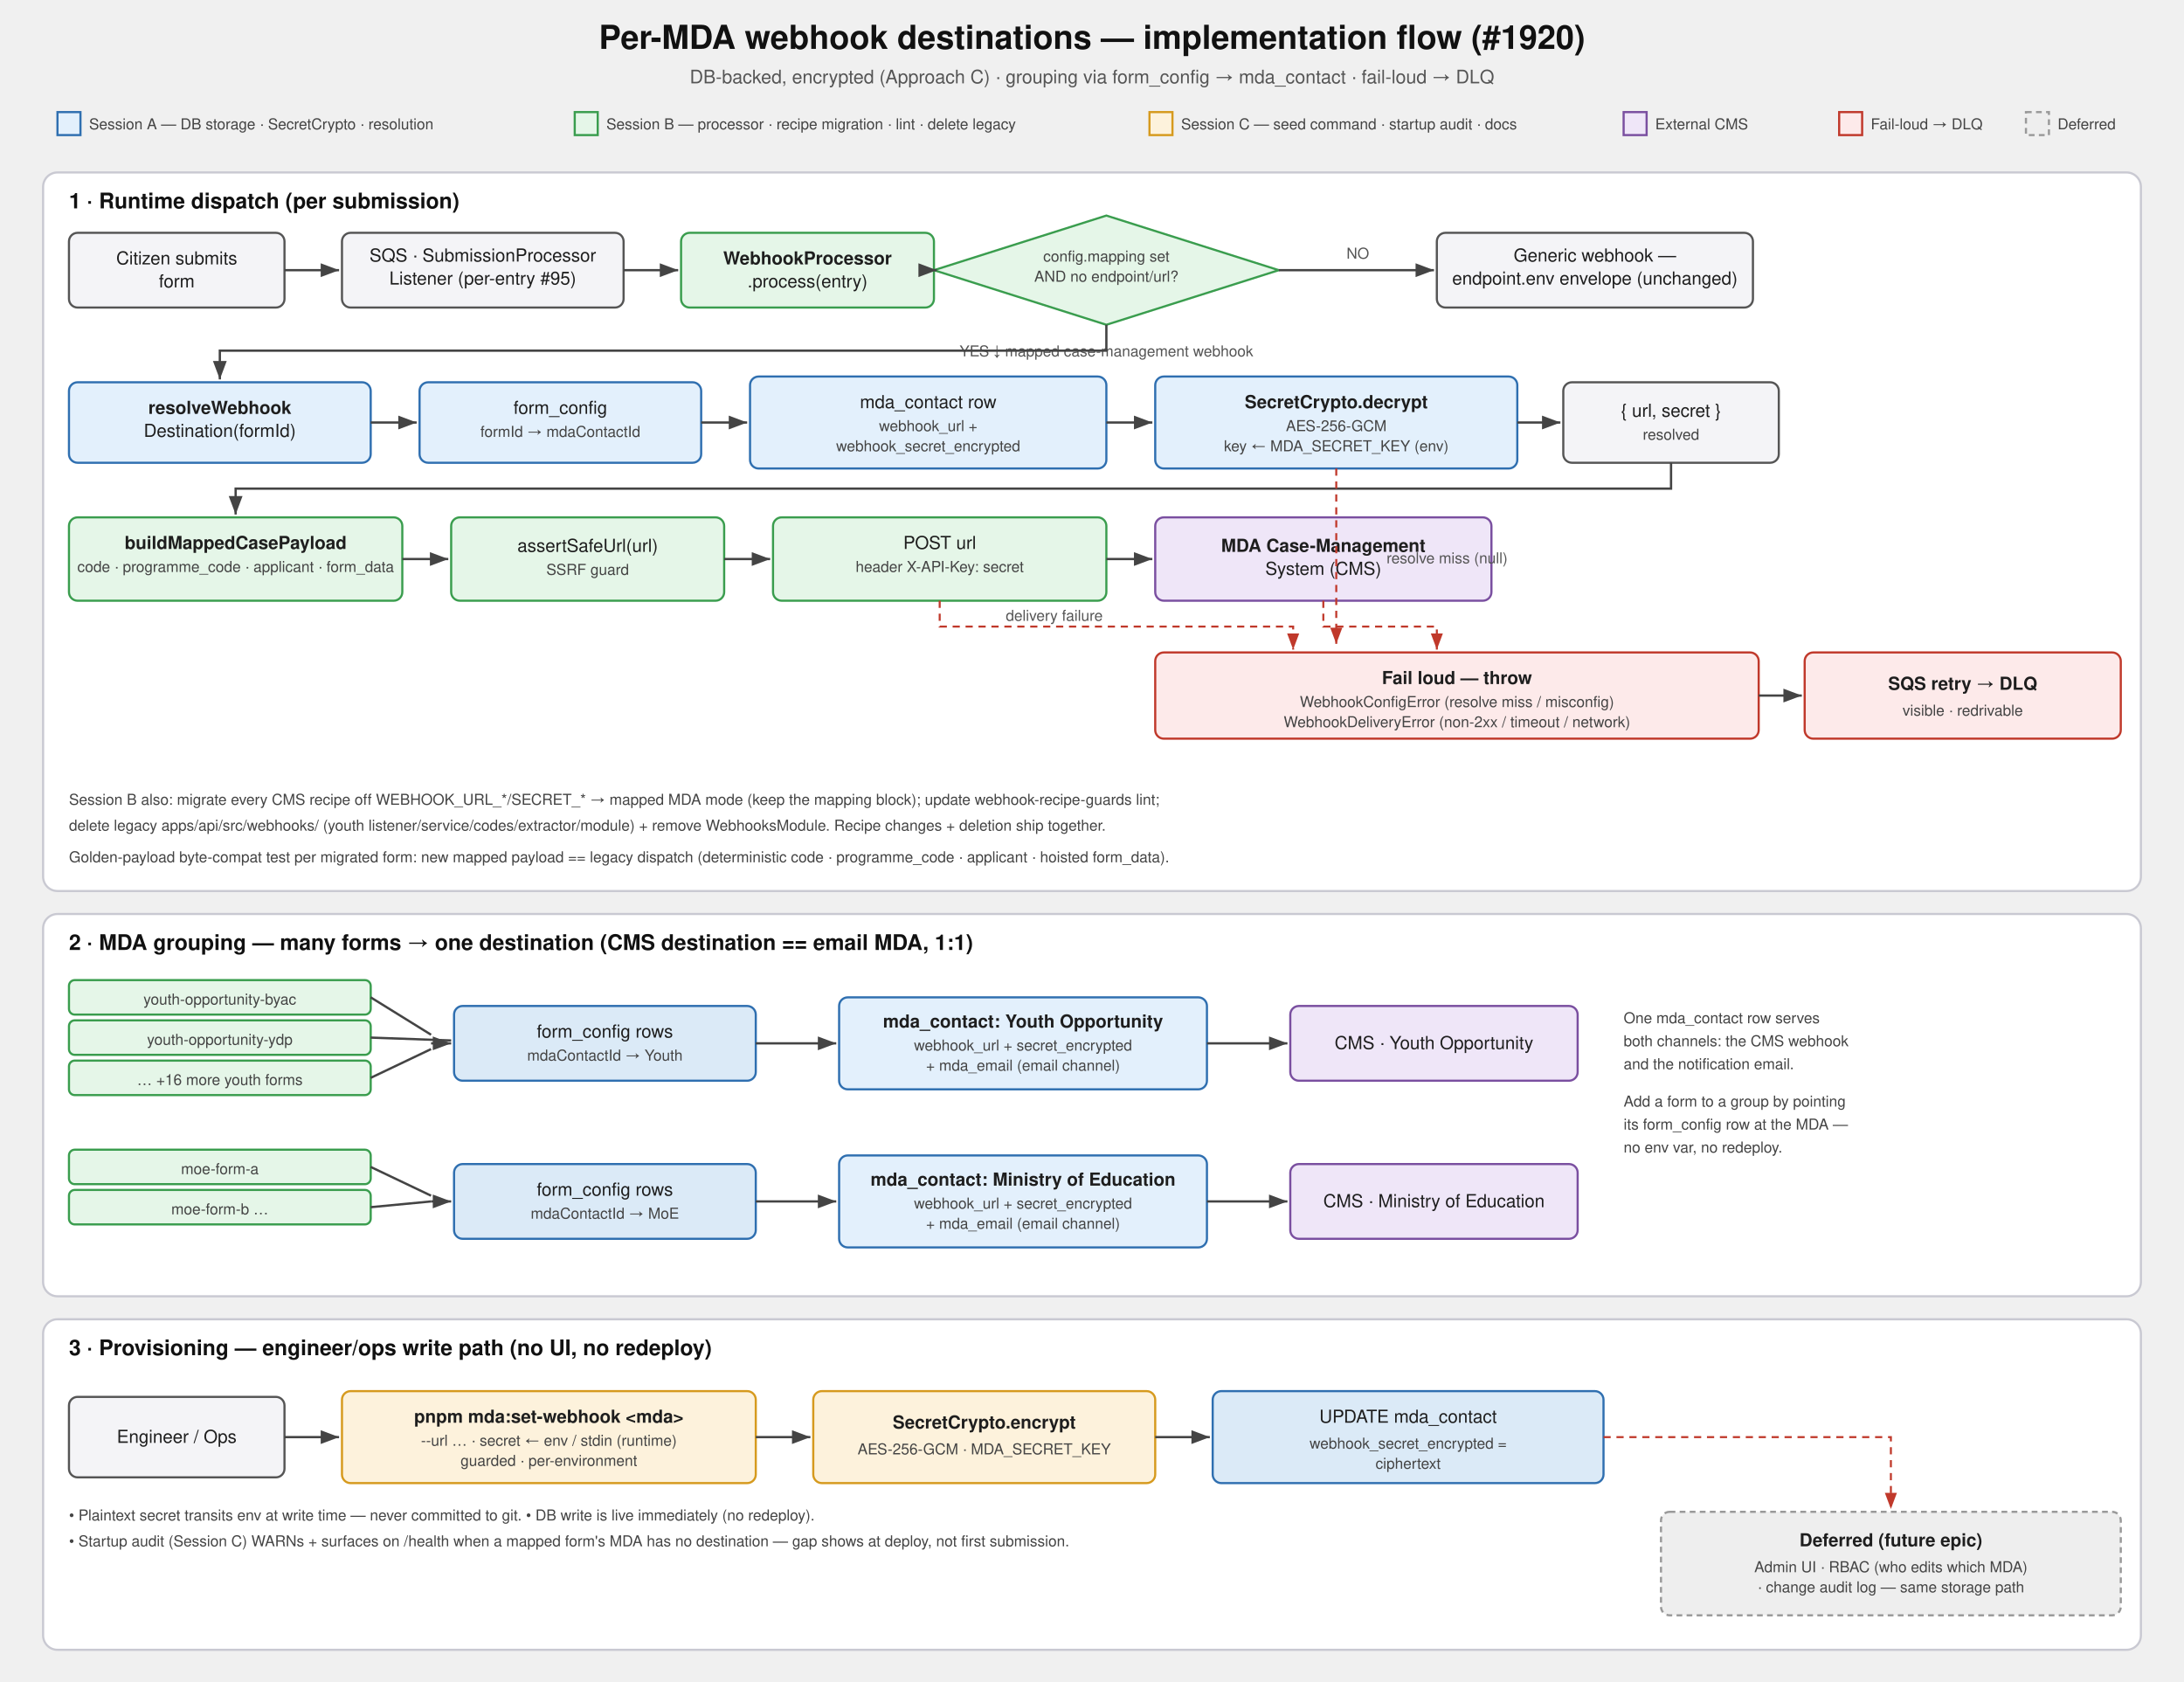
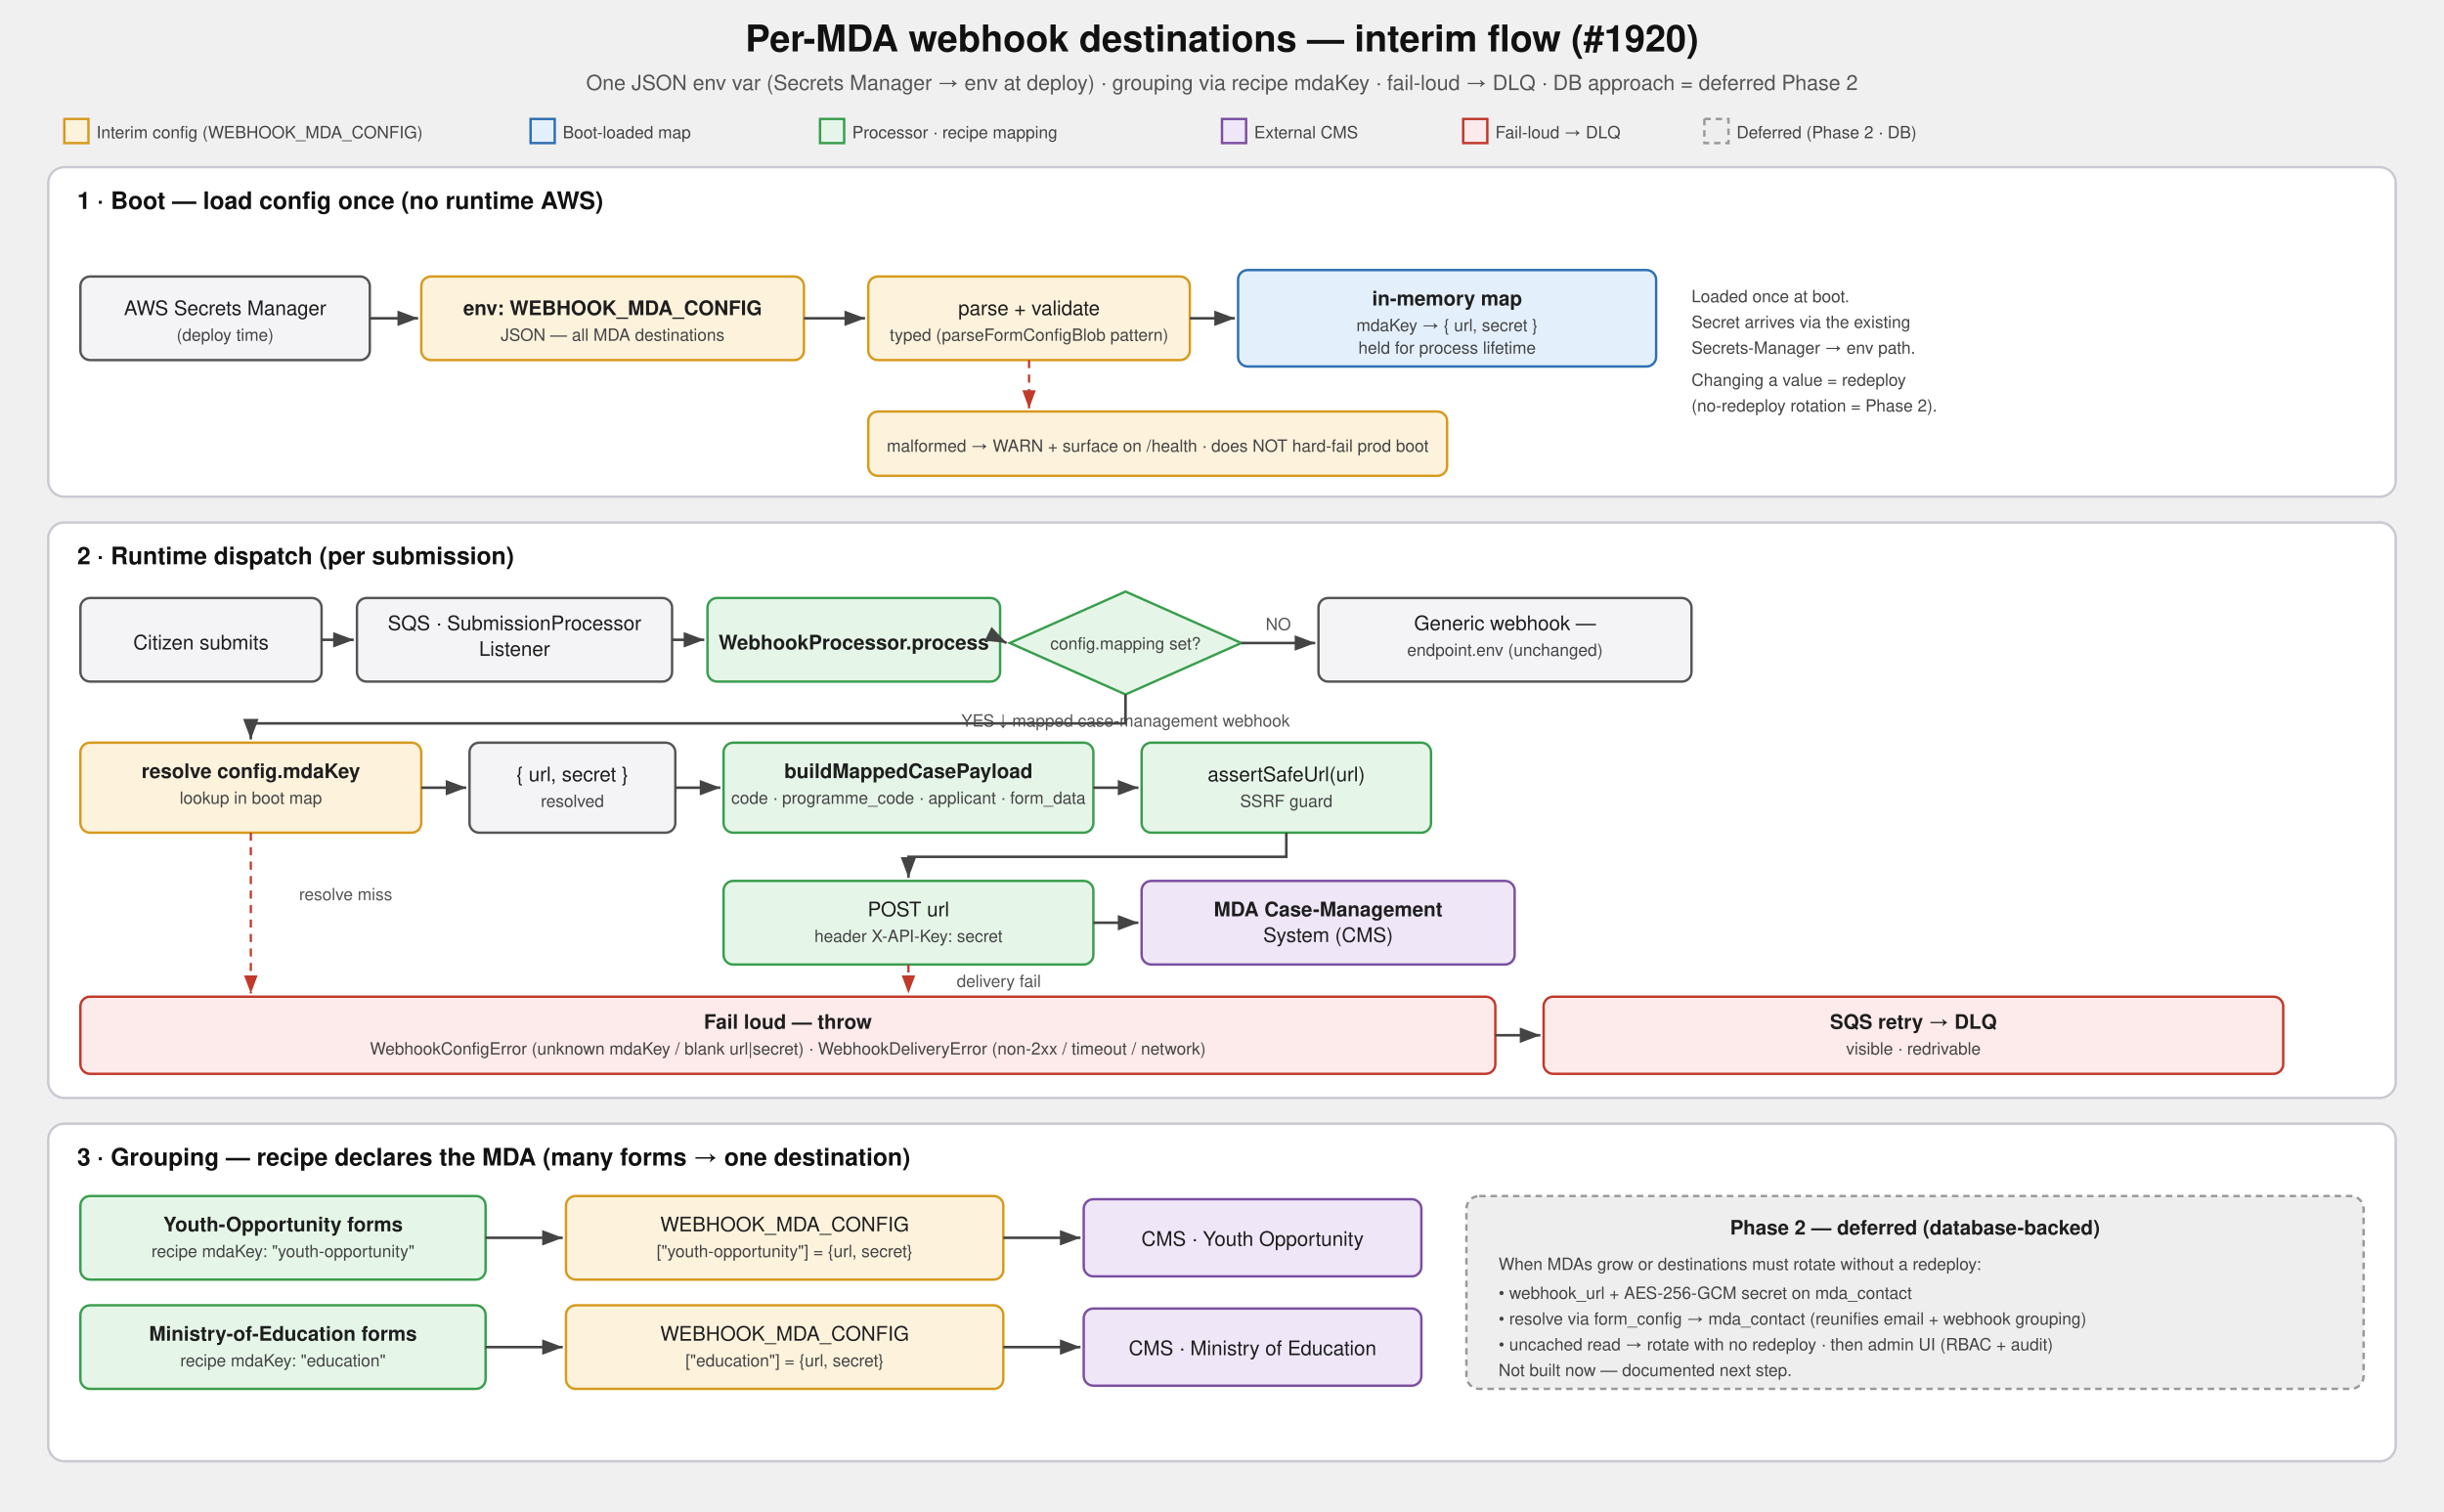
- <svg xmlns="http://www.w3.org/2000/svg" viewBox="0 0 1520 1170" font-family="'Segoe UI',Helvetica,Arial,sans-serif">
+ <svg xmlns="http://www.w3.org/2000/svg" viewBox="0 0 1520 940" font-family="'Segoe UI',Helvetica,Arial,sans-serif">
  <defs>
    <marker id="arrow" markerWidth="10" markerHeight="10" refX="8" refY="3" orient="auto" markerUnits="strokeWidth">
      <path d="M0,0 L8,3 L0,6 z" fill="#444" />
    </marker>
    <marker id="arrowRed" markerWidth="10" markerHeight="10" refX="8" refY="3" orient="auto" markerUnits="strokeWidth">
      <path d="M0,0 L8,3 L0,6 z" fill="#c0392b" />
    </marker>
    <style>
      .a{fill:#e3f0fc;stroke:#2f6fb0;stroke-width:1.5}
      .b{fill:#e5f6e8;stroke:#3a9d4e;stroke-width:1.5}
      .c{fill:#fdf2dc;stroke:#d69a1e;stroke-width:1.5}
      .n{fill:#f4f4f7;stroke:#555;stroke-width:1.5}
      .x{fill:#efe6f8;stroke:#7a4fa0;stroke-width:1.5}
      .e{fill:#fdeaea;stroke:#c0392b;stroke-width:1.5}
      .g{fill:#eeeeee;stroke:#999;stroke-width:1.5;stroke-dasharray:4 3}
-       .db{fill:#dbeaf7;stroke:#2f6fb0;stroke-width:1.5}
      .cont{fill:#ffffff;stroke:#c9c9d2;stroke-width:1.5}
      .t{font-size:12.5px;fill:#1e1e1e}
      .tb{font-size:12.5px;fill:#1e1e1e;font-weight:bold}
      .sm{font-size:10.5px;fill:#444}
      .h{font-size:15px;font-weight:bold;fill:#111}
      .ln{stroke:#444;stroke-width:1.6;fill:none}
      .lnr{stroke:#c0392b;stroke-width:1.4;fill:none;stroke-dasharray:5 4}
      .albl{font-size:10.5px;fill:#555}
    </style>
  </defs>
-   <text x="760" y="34" text-anchor="middle" font-size="23" font-weight="bold" fill="#111">Per-MDA webhook destinations — implementation flow (#1920)</text>
-   <text x="760" y="58" text-anchor="middle" font-size="13" fill="#555">DB-backed, encrypted (Approach C) · grouping via form_config → mda_contact · fail-loud → DLQ</text>
-   <g transform="translate(40,78)">
-     <rect x="0" y="0" width="16" height="16" class="a" />
-     <text x="22" y="12" class="sm">Session A — DB storage · SecretCrypto · resolution</text>
-     <rect x="360" y="0" width="16" height="16" class="b" />
-     <text x="382" y="12" class="sm">Session B — processor · recipe migration · lint · delete legacy</text>
-     <rect x="760" y="0" width="16" height="16" class="c" />
-     <text x="782" y="12" class="sm">Session C — seed command · startup audit · docs</text>
-     <rect x="1090" y="0" width="16" height="16" class="x" />
-     <text x="1112" y="12" class="sm">External CMS</text>
-     <rect x="1240" y="0" width="16" height="16" class="e" />
-     <text x="1262" y="12" class="sm">Fail-loud → DLQ</text>
-     <rect x="1370" y="0" width="16" height="16" class="g" />
-     <text x="1392" y="12" class="sm">Deferred</text>
+   <text x="760" y="32" text-anchor="middle" font-size="23" font-weight="bold" fill="#111">Per-MDA webhook destinations — interim flow (#1920)</text>
+   <text x="760" y="56" text-anchor="middle" font-size="13" fill="#555">One JSON env var (Secrets Manager → env at deploy) · grouping via recipe mdaKey · fail-loud → DLQ · DB approach = deferred Phase 2</text>
+   <g transform="translate(40,74)">
+     <rect x="0" y="0" width="15" height="15" class="c" />
+     <text x="20" y="12" class="sm">Interim config (WEBHOOK_MDA_CONFIG)</text>
+     <rect x="290" y="0" width="15" height="15" class="a" />
+     <text x="310" y="12" class="sm">Boot-loaded map</text>
+     <rect x="470" y="0" width="15" height="15" class="b" />
+     <text x="490" y="12" class="sm">Processor · recipe mapping</text>
+     <rect x="720" y="0" width="15" height="15" class="x" />
+     <text x="740" y="12" class="sm">External CMS</text>
+     <rect x="870" y="0" width="15" height="15" class="e" />
+     <text x="890" y="12" class="sm">Fail-loud → DLQ</text>
+     <rect x="1020" y="0" width="15" height="15" class="g" />
+     <text x="1040" y="12" class="sm">Deferred (Phase 2 · DB)</text>
  </g>
-   <rect x="30" y="120" width="1460" height="500" rx="10" class="cont" />
-   <text x="48" y="145" class="h">1 · Runtime dispatch (per submission)</text>
-   <rect x="48" y="162" width="150" height="52" rx="6" class="n" />
-   <text x="123" y="184" text-anchor="middle" class="t">Citizen submits</text>
-   <text x="123" y="200" text-anchor="middle" class="t">form</text>
-   <rect x="238" y="162" width="196" height="52" rx="6" class="n" />
-   <text x="336" y="182" text-anchor="middle" class="t">SQS · SubmissionProcessor</text>
-   <text x="336" y="198" text-anchor="middle" class="t">Listener (per-entry #95)</text>
-   <rect x="474" y="162" width="176" height="52" rx="6" class="b" />
-   <text x="562" y="184" text-anchor="middle" class="tb">WebhookProcessor</text>
-   <text x="562" y="200" text-anchor="middle" class="t">.process(entry)</text>
-   <polygon points="770,150 890,188 770,226 650,188" class="b" />
-   <text x="770" y="182" text-anchor="middle" class="sm">config.mapping set</text>
-   <text x="770" y="196" text-anchor="middle" class="sm">AND no endpoint/url?</text>
-   <rect x="1000" y="162" width="220" height="52" rx="6" class="n" />
-   <text x="1110" y="182" text-anchor="middle" class="t">Generic webhook —</text>
-   <text x="1110" y="198" text-anchor="middle" class="t">endpoint.env envelope (unchanged)</text>
-   <line x1="198" y1="188" x2="236" y2="188" class="ln" marker-end="url(#arrow)" />
-   <line x1="434" y1="188" x2="472" y2="188" class="ln" marker-end="url(#arrow)" />
-   <line x1="650" y1="188" x2="652" y2="188" class="ln" marker-end="url(#arrow)" />
-   <line x1="890" y1="188" x2="998" y2="188" class="ln" marker-end="url(#arrow)" />
-   <text x="945" y="180" text-anchor="middle" class="albl">NO</text>
-   <text x="770" y="248" text-anchor="middle" class="albl">YES ↓ mapped case-management webhook</text>
-   <rect x="48" y="266" width="210" height="56" rx="6" class="a" />
-   <text x="153" y="288" text-anchor="middle" class="tb">resolveWebhook</text>
-   <text x="153" y="304" text-anchor="middle" class="t">Destination(formId)</text>
-   <rect x="292" y="266" width="196" height="56" rx="6" class="a" />
-   <text x="390" y="288" text-anchor="middle" class="t">form_config</text>
-   <text x="390" y="304" text-anchor="middle" class="sm">formId → mdaContactId</text>
-   <rect x="522" y="262" width="248" height="64" rx="6" class="a" />
-   <text x="646" y="284" text-anchor="middle" class="t">mda_contact row</text>
-   <text x="646" y="300" text-anchor="middle" class="sm">webhook_url +</text>
-   <text x="646" y="314" text-anchor="middle" class="sm">webhook_secret_encrypted</text>
-   <rect x="804" y="262" width="252" height="64" rx="6" class="a" />
-   <text x="930" y="284" text-anchor="middle" class="tb">SecretCrypto.decrypt</text>
-   <text x="930" y="300" text-anchor="middle" class="sm">AES-256-GCM</text>
-   <text x="930" y="314" text-anchor="middle" class="sm">key ← MDA_SECRET_KEY (env)</text>
-   <rect x="1088" y="266" width="150" height="56" rx="6" class="n" />
-   <text x="1163" y="290" text-anchor="middle" class="t">{ url, secret }</text>
-   <text x="1163" y="306" text-anchor="middle" class="sm">resolved</text>
-   <path d="M770,226 L770,244 L153,244 L153,264" class="ln" marker-end="url(#arrow)" />
-   <line x1="258" y1="294" x2="290" y2="294" class="ln" marker-end="url(#arrow)" />
-   <line x1="488" y1="294" x2="520" y2="294" class="ln" marker-end="url(#arrow)" />
-   <line x1="770" y1="294" x2="802" y2="294" class="ln" marker-end="url(#arrow)" />
-   <line x1="1056" y1="294" x2="1086" y2="294" class="ln" marker-end="url(#arrow)" />
-   <rect x="48" y="360" width="232" height="58" rx="6" class="b" />
-   <text x="164" y="382" text-anchor="middle" class="tb">buildMappedCasePayload</text>
-   <text x="164" y="398" text-anchor="middle" class="sm">code · programme_code · applicant · form_data</text>
-   <rect x="314" y="360" width="190" height="58" rx="6" class="b" />
-   <text x="409" y="384" text-anchor="middle" class="t">assertSafeUrl(url)</text>
-   <text x="409" y="400" text-anchor="middle" class="sm">SSRF guard</text>
-   <rect x="538" y="360" width="232" height="58" rx="6" class="b" />
-   <text x="654" y="382" text-anchor="middle" class="t">POST url</text>
-   <text x="654" y="398" text-anchor="middle" class="sm">header  X-API-Key: secret</text>
-   <rect x="804" y="360" width="234" height="58" rx="6" class="x" />
-   <text x="921" y="384" text-anchor="middle" class="tb">MDA Case-Management</text>
-   <text x="921" y="400" text-anchor="middle" class="t">System (CMS)</text>
-   <path d="M1163,322 L1163,340 L164,340 L164,358" class="ln" marker-end="url(#arrow)" />
-   <line x1="280" y1="389" x2="312" y2="389" class="ln" marker-end="url(#arrow)" />
-   <line x1="504" y1="389" x2="536" y2="389" class="ln" marker-end="url(#arrow)" />
-   <line x1="770" y1="389" x2="802" y2="389" class="ln" marker-end="url(#arrow)" />
-   <rect x="804" y="454" width="420" height="60" rx="6" class="e" />
-   <text x="1014" y="476" text-anchor="middle" class="tb">Fail loud — throw</text>
-   <text x="1014" y="492" text-anchor="middle" class="sm">WebhookConfigError (resolve miss / misconfig)</text>
-   <text x="1014" y="506" text-anchor="middle" class="sm">WebhookDeliveryError (non-2xx / timeout / network)</text>
-   <rect x="1256" y="454" width="220" height="60" rx="6" class="e" />
-   <text x="1366" y="480" text-anchor="middle" class="tb">SQS retry → DLQ</text>
-   <text x="1366" y="498" text-anchor="middle" class="sm">visible · redrivable</text>
-   <line x1="1224" y1="484" x2="1254" y2="484" class="ln" marker-end="url(#arrow)" />
-   <path d="M930,326 L930,448" class="lnr" marker-end="url(#arrowRed)" />
-   <text x="965" y="392" class="albl" fill="#c0392b">resolve miss (null)</text>
-   <path d="M654,418 L654,436 L900,436 L900,452" class="lnr" marker-end="url(#arrowRed)" />
-   <text x="700" y="432" class="albl" fill="#c0392b">delivery failure</text>
-   <path d="M921,418 L921,436 L1000,436 L1000,452" class="lnr" marker-end="url(#arrowRed)" />
-   <text x="48" y="560" class="sm">Session B also: migrate every CMS recipe off WEBHOOK_URL_*/SECRET_* → mapped MDA mode (keep the mapping block); update webhook-recipe-guards lint;</text>
-   <text x="48" y="578" class="sm">delete legacy apps/api/src/webhooks/ (youth listener/service/codes/extractor/module) + remove WebhooksModule. Recipe changes + deletion ship together.</text>
-   <text x="48" y="600" class="sm">Golden-payload byte-compat test per migrated form: new mapped payload == legacy dispatch (deterministic code · programme_code · applicant · hoisted form_data).</text>
-   <rect x="30" y="636" width="1460" height="266" rx="10" class="cont" />
-   <text x="48" y="661" class="h">2 · MDA grouping — many forms → one destination  (CMS destination == email MDA, 1:1)</text>
-   <rect x="48" y="682" width="210" height="24" rx="4" class="b" />
-   <text x="153" y="699" text-anchor="middle" class="sm">youth-opportunity-byac</text>
-   <rect x="48" y="710" width="210" height="24" rx="4" class="b" />
-   <text x="153" y="727" text-anchor="middle" class="sm">youth-opportunity-ydp</text>
-   <rect x="48" y="738" width="210" height="24" rx="4" class="b" />
-   <text x="153" y="755" text-anchor="middle" class="sm">… +16 more youth forms</text>
-   <rect x="316" y="700" width="210" height="52" rx="6" class="db" />
-   <text x="421" y="722" text-anchor="middle" class="t">form_config rows</text>
-   <text x="421" y="738" text-anchor="middle" class="sm">mdaContactId → Youth</text>
-   <rect x="584" y="694" width="256" height="64" rx="6" class="a" />
-   <text x="712" y="715" text-anchor="middle" class="tb">mda_contact: Youth Opportunity</text>
-   <text x="712" y="731" text-anchor="middle" class="sm">webhook_url + secret_encrypted</text>
-   <text x="712" y="745" text-anchor="middle" class="sm">+ mda_email (email channel)</text>
-   <rect x="898" y="700" width="200" height="52" rx="6" class="x" />
-   <text x="998" y="730" text-anchor="middle" class="t">CMS · Youth Opportunity</text>
-   <path d="M258,694 L300,720" class="ln" />
-   <path d="M258,722 L314,724" class="ln" />
-   <path d="M258,750 L300,730" class="ln" />
-   <line x1="300" y1="726" x2="314" y2="726" class="ln" marker-end="url(#arrow)" />
-   <line x1="526" y1="726" x2="582" y2="726" class="ln" marker-end="url(#arrow)" />
-   <line x1="840" y1="726" x2="896" y2="726" class="ln" marker-end="url(#arrow)" />
-   <rect x="48" y="800" width="210" height="24" rx="4" class="b" />
-   <text x="153" y="817" text-anchor="middle" class="sm">moe-form-a</text>
-   <rect x="48" y="828" width="210" height="24" rx="4" class="b" />
-   <text x="153" y="845" text-anchor="middle" class="sm">moe-form-b …</text>
-   <rect x="316" y="810" width="210" height="52" rx="6" class="db" />
-   <text x="421" y="832" text-anchor="middle" class="t">form_config rows</text>
-   <text x="421" y="848" text-anchor="middle" class="sm">mdaContactId → MoE</text>
-   <rect x="584" y="804" width="256" height="64" rx="6" class="a" />
-   <text x="712" y="825" text-anchor="middle" class="tb">mda_contact: Ministry of Education</text>
-   <text x="712" y="841" text-anchor="middle" class="sm">webhook_url + secret_encrypted</text>
-   <text x="712" y="855" text-anchor="middle" class="sm">+ mda_email (email channel)</text>
-   <rect x="898" y="810" width="200" height="52" rx="6" class="x" />
-   <text x="998" y="840" text-anchor="middle" class="t">CMS · Ministry of Education</text>
-   <path d="M258,812 L300,832" class="ln" />
-   <path d="M258,840 L300,836" class="ln" />
-   <line x1="300" y1="836" x2="314" y2="836" class="ln" marker-end="url(#arrow)" />
-   <line x1="526" y1="836" x2="582" y2="836" class="ln" marker-end="url(#arrow)" />
-   <line x1="840" y1="836" x2="896" y2="836" class="ln" marker-end="url(#arrow)" />
-   <text x="1130" y="712" class="sm">One mda_contact row serves</text>
-   <text x="1130" y="728" class="sm">both channels: the CMS webhook</text>
-   <text x="1130" y="744" class="sm">and the notification email.</text>
-   <text x="1130" y="770" class="sm">Add a form to a group by pointing</text>
-   <text x="1130" y="786" class="sm">its form_config row at the MDA —</text>
-   <text x="1130" y="802" class="sm">no env var, no redeploy.</text>
-   <rect x="30" y="918" width="1460" height="230" rx="10" class="cont" />
-   <text x="48" y="943" class="h">3 · Provisioning — engineer/ops write path (no UI, no redeploy)</text>
-   <rect x="48" y="972" width="150" height="56" rx="6" class="n" />
-   <text x="123" y="1004" text-anchor="middle" class="t">Engineer / Ops</text>
-   <rect x="238" y="968" width="288" height="64" rx="6" class="c" />
-   <text x="382" y="990" text-anchor="middle" class="tb">pnpm mda:set-webhook &lt;mda&gt;</text>
-   <text x="382" y="1006" text-anchor="middle" class="sm">--url … · secret ← env / stdin (runtime)</text>
-   <text x="382" y="1020" text-anchor="middle" class="sm">guarded · per-environment</text>
-   <rect x="566" y="968" width="238" height="64" rx="6" class="c" />
-   <text x="685" y="994" text-anchor="middle" class="tb">SecretCrypto.encrypt</text>
-   <text x="685" y="1012" text-anchor="middle" class="sm">AES-256-GCM · MDA_SECRET_KEY</text>
-   <rect x="844" y="968" width="272" height="64" rx="6" class="db" />
-   <text x="980" y="990" text-anchor="middle" class="t">UPDATE mda_contact</text>
-   <text x="980" y="1008" text-anchor="middle" class="sm">webhook_secret_encrypted =</text>
-   <text x="980" y="1022" text-anchor="middle" class="sm">ciphertext</text>
-   <line x1="198" y1="1000" x2="236" y2="1000" class="ln" marker-end="url(#arrow)" />
-   <line x1="526" y1="1000" x2="564" y2="1000" class="ln" marker-end="url(#arrow)" />
-   <line x1="804" y1="1000" x2="842" y2="1000" class="ln" marker-end="url(#arrow)" />
-   <text x="48" y="1058" class="sm">• Plaintext secret transits env at write time — never committed to git.   • DB write is live immediately (no redeploy).</text>
-   <text x="48" y="1076" class="sm">• Startup audit (Session C) WARNs + surfaces on /health when a mapped form's MDA has no destination — gap shows at deploy, not first submission.</text>
-   <rect x="1156" y="1052" width="320" height="72" rx="6" class="g" />
-   <text x="1316" y="1076" text-anchor="middle" class="tb">Deferred (future epic)</text>
-   <text x="1316" y="1094" text-anchor="middle" class="sm">Admin UI · RBAC (who edits which MDA)</text>
-   <text x="1316" y="1108" text-anchor="middle" class="sm">· change audit log — same storage path</text>
-   <path d="M1116,1000 L1316,1000 L1316,1050" class="lnr" marker-end="url(#arrowRed)" />
+   <rect x="30" y="104" width="1460" height="205" rx="10" class="cont" />
+   <text x="48" y="130" class="h">1 · Boot — load config once (no runtime AWS)</text>
+   <rect x="50" y="172" width="180" height="52" rx="6" class="n" />
+   <text x="140" y="196" text-anchor="middle" class="t">AWS Secrets Manager</text>
+   <text x="140" y="212" text-anchor="middle" class="sm">(deploy time)</text>
+   <rect x="262" y="172" width="238" height="52" rx="6" class="c" />
+   <text x="381" y="196" text-anchor="middle" class="tb">env: WEBHOOK_MDA_CONFIG</text>
+   <text x="381" y="212" text-anchor="middle" class="sm">JSON — all MDA destinations</text>
+   <rect x="540" y="172" width="200" height="52" rx="6" class="c" />
+   <text x="640" y="196" text-anchor="middle" class="t">parse + validate</text>
+   <text x="640" y="212" text-anchor="middle" class="sm">typed (parseFormConfigBlob pattern)</text>
+   <rect x="770" y="168" width="260" height="60" rx="6" class="a" />
+   <text x="900" y="190" text-anchor="middle" class="tb">in-memory map</text>
+   <text x="900" y="206" text-anchor="middle" class="sm">mdaKey → { url, secret }</text>
+   <text x="900" y="220" text-anchor="middle" class="sm">held for process lifetime</text>
+   <line x1="230" y1="198" x2="260" y2="198" class="ln" marker-end="url(#arrow)" />
+   <line x1="500" y1="198" x2="538" y2="198" class="ln" marker-end="url(#arrow)" />
+   <line x1="740" y1="198" x2="768" y2="198" class="ln" marker-end="url(#arrow)" />
+   <rect x="540" y="256" width="360" height="40" rx="6" class="c" />
+   <text x="720" y="281" text-anchor="middle" class="sm">malformed → WARN + surface on /health · does NOT hard-fail prod boot</text>
+   <path d="M640,224 L640,254" class="lnr" marker-end="url(#arrowRed)" />
+   <text x="1052" y="188" class="sm">Loaded once at boot.</text>
+   <text x="1052" y="204" class="sm">Secret arrives via the existing</text>
+   <text x="1052" y="220" class="sm">Secrets-Manager → env path.</text>
+   <text x="1052" y="240" class="sm">Changing a value = redeploy</text>
+   <text x="1052" y="256" class="sm">(no-redeploy rotation = Phase 2).</text>
+   <rect x="30" y="325" width="1460" height="358" rx="10" class="cont" />
+   <text x="48" y="351" class="h">2 · Runtime dispatch (per submission)</text>
+   <rect x="50" y="372" width="150" height="52" rx="6" class="n" />
+   <text x="125" y="404" text-anchor="middle" class="t">Citizen submits</text>
+   <rect x="222" y="372" width="196" height="52" rx="6" class="n" />
+   <text x="320" y="392" text-anchor="middle" class="t">SQS · SubmissionProcessor</text>
+   <text x="320" y="408" text-anchor="middle" class="t">Listener</text>
+   <rect x="440" y="372" width="182" height="52" rx="6" class="b" />
+   <text x="531" y="404" text-anchor="middle" class="tb">WebhookProcessor.process</text>
+   <polygon points="700,368 772,400 700,432 628,400" class="b" />
+   <text x="700" y="404" text-anchor="middle" class="sm">config.mapping set?</text>
+   <rect x="820" y="372" width="232" height="52" rx="6" class="n" />
+   <text x="936" y="392" text-anchor="middle" class="t">Generic webhook —</text>
+   <text x="936" y="408" text-anchor="middle" class="sm">endpoint.env (unchanged)</text>
+   <line x1="200" y1="398" x2="220" y2="398" class="ln" marker-end="url(#arrow)" />
+   <line x1="418" y1="398" x2="438" y2="398" class="ln" marker-end="url(#arrow)" />
+   <line x1="622" y1="398" x2="626" y2="400" class="ln" marker-end="url(#arrow)" />
+   <line x1="772" y1="400" x2="818" y2="400" class="ln" marker-end="url(#arrow)" />
+   <text x="795" y="392" text-anchor="middle" class="albl">NO</text>
+   <text x="700" y="452" text-anchor="middle" class="albl">YES ↓ mapped case-management webhook</text>
+   <rect x="50" y="462" width="212" height="56" rx="6" class="c" />
+   <text x="156" y="484" text-anchor="middle" class="tb">resolve config.mdaKey</text>
+   <text x="156" y="500" text-anchor="middle" class="sm">lookup in boot map</text>
+   <rect x="292" y="462" width="128" height="56" rx="6" class="n" />
+   <text x="356" y="486" text-anchor="middle" class="t">{ url, secret }</text>
+   <text x="356" y="502" text-anchor="middle" class="sm">resolved</text>
+   <rect x="450" y="462" width="230" height="56" rx="6" class="b" />
+   <text x="565" y="484" text-anchor="middle" class="tb">buildMappedCasePayload</text>
+   <text x="565" y="500" text-anchor="middle" class="sm">code · programme_code · applicant · form_data</text>
+   <rect x="710" y="462" width="180" height="56" rx="6" class="b" />
+   <text x="800" y="486" text-anchor="middle" class="t">assertSafeUrl(url)</text>
+   <text x="800" y="502" text-anchor="middle" class="sm">SSRF guard</text>
+   <path d="M700,432 L700,450 L156,450 L156,460" class="ln" marker-end="url(#arrow)" />
+   <line x1="262" y1="490" x2="290" y2="490" class="ln" marker-end="url(#arrow)" />
+   <line x1="420" y1="490" x2="448" y2="490" class="ln" marker-end="url(#arrow)" />
+   <line x1="680" y1="490" x2="708" y2="490" class="ln" marker-end="url(#arrow)" />
+   <rect x="450" y="548" width="230" height="52" rx="6" class="b" />
+   <text x="565" y="570" text-anchor="middle" class="t">POST url</text>
+   <text x="565" y="586" text-anchor="middle" class="sm">header  X-API-Key: secret</text>
+   <rect x="710" y="548" width="232" height="52" rx="6" class="x" />
+   <text x="826" y="570" text-anchor="middle" class="tb">MDA Case-Management</text>
+   <text x="826" y="586" text-anchor="middle" class="t">System (CMS)</text>
+   <path d="M800,518 L800,533 L565,533 L565,546" class="ln" marker-end="url(#arrow)" />
+   <line x1="680" y1="574" x2="708" y2="574" class="ln" marker-end="url(#arrow)" />
+   <rect x="50" y="620" width="880" height="48" rx="6" class="e" />
+   <text x="490" y="640" text-anchor="middle" class="tb">Fail loud — throw</text>
+   <text x="490" y="656" text-anchor="middle" class="sm">WebhookConfigError (unknown mdaKey / blank url|secret)  ·  WebhookDeliveryError (non-2xx / timeout / network)</text>
+   <rect x="960" y="620" width="460" height="48" rx="6" class="e" />
+   <text x="1190" y="640" text-anchor="middle" class="tb">SQS retry → DLQ</text>
+   <text x="1190" y="656" text-anchor="middle" class="sm">visible · redrivable</text>
+   <path d="M156,518 L156,618" class="lnr" marker-end="url(#arrowRed)" />
+   <text x="186" y="560" class="albl" fill="#c0392b">resolve miss</text>
+   <path d="M565,600 L565,618" class="lnr" marker-end="url(#arrowRed)" />
+   <text x="595" y="614" class="albl" fill="#c0392b">delivery fail</text>
+   <line x1="930" y1="644" x2="958" y2="644" class="ln" marker-end="url(#arrow)" />
+   <rect x="30" y="699" width="1460" height="210" rx="10" class="cont" />
+   <text x="48" y="725" class="h">3 · Grouping — recipe declares the MDA (many forms → one destination)</text>
+   <rect x="50" y="744" width="252" height="52" rx="6" class="b" />
+   <text x="176" y="766" text-anchor="middle" class="tb">Youth-Opportunity forms</text>
+   <text x="176" y="782" text-anchor="middle" class="sm">recipe mdaKey: "youth-opportunity"</text>
+   <rect x="352" y="744" width="272" height="52" rx="6" class="c" />
+   <text x="488" y="766" text-anchor="middle" class="t">WEBHOOK_MDA_CONFIG</text>
+   <text x="488" y="782" text-anchor="middle" class="sm">["youth-opportunity"] = {url, secret}</text>
+   <rect x="674" y="746" width="210" height="48" rx="6" class="x" />
+   <text x="779" y="775" text-anchor="middle" class="t">CMS · Youth Opportunity</text>
+   <rect x="50" y="812" width="252" height="52" rx="6" class="b" />
+   <text x="176" y="834" text-anchor="middle" class="tb">Ministry-of-Education forms</text>
+   <text x="176" y="850" text-anchor="middle" class="sm">recipe mdaKey: "education"</text>
+   <rect x="352" y="812" width="272" height="52" rx="6" class="c" />
+   <text x="488" y="834" text-anchor="middle" class="t">WEBHOOK_MDA_CONFIG</text>
+   <text x="488" y="850" text-anchor="middle" class="sm">["education"] = {url, secret}</text>
+   <rect x="674" y="814" width="210" height="48" rx="6" class="x" />
+   <text x="779" y="843" text-anchor="middle" class="t">CMS · Ministry of Education</text>
+   <line x1="302" y1="770" x2="350" y2="770" class="ln" marker-end="url(#arrow)" />
+   <line x1="624" y1="770" x2="672" y2="770" class="ln" marker-end="url(#arrow)" />
+   <line x1="302" y1="838" x2="350" y2="838" class="ln" marker-end="url(#arrow)" />
+   <line x1="624" y1="838" x2="672" y2="838" class="ln" marker-end="url(#arrow)" />
+   <rect x="912" y="744" width="558" height="120" rx="8" class="g" />
+   <text x="1191" y="768" text-anchor="middle" class="tb">Phase 2 — deferred (database-backed)</text>
+   <text x="932" y="790" class="sm">When MDAs grow or destinations must rotate without a redeploy:</text>
+   <text x="932" y="808" class="sm">• webhook_url + AES-256-GCM secret on mda_contact</text>
+   <text x="932" y="824" class="sm">• resolve via form_config → mda_contact (reunifies email + webhook grouping)</text>
+   <text x="932" y="840" class="sm">• uncached read → rotate with no redeploy · then admin UI (RBAC + audit)</text>
+   <text x="932" y="856" class="sm">Not built now — documented next step.</text>
</svg>
